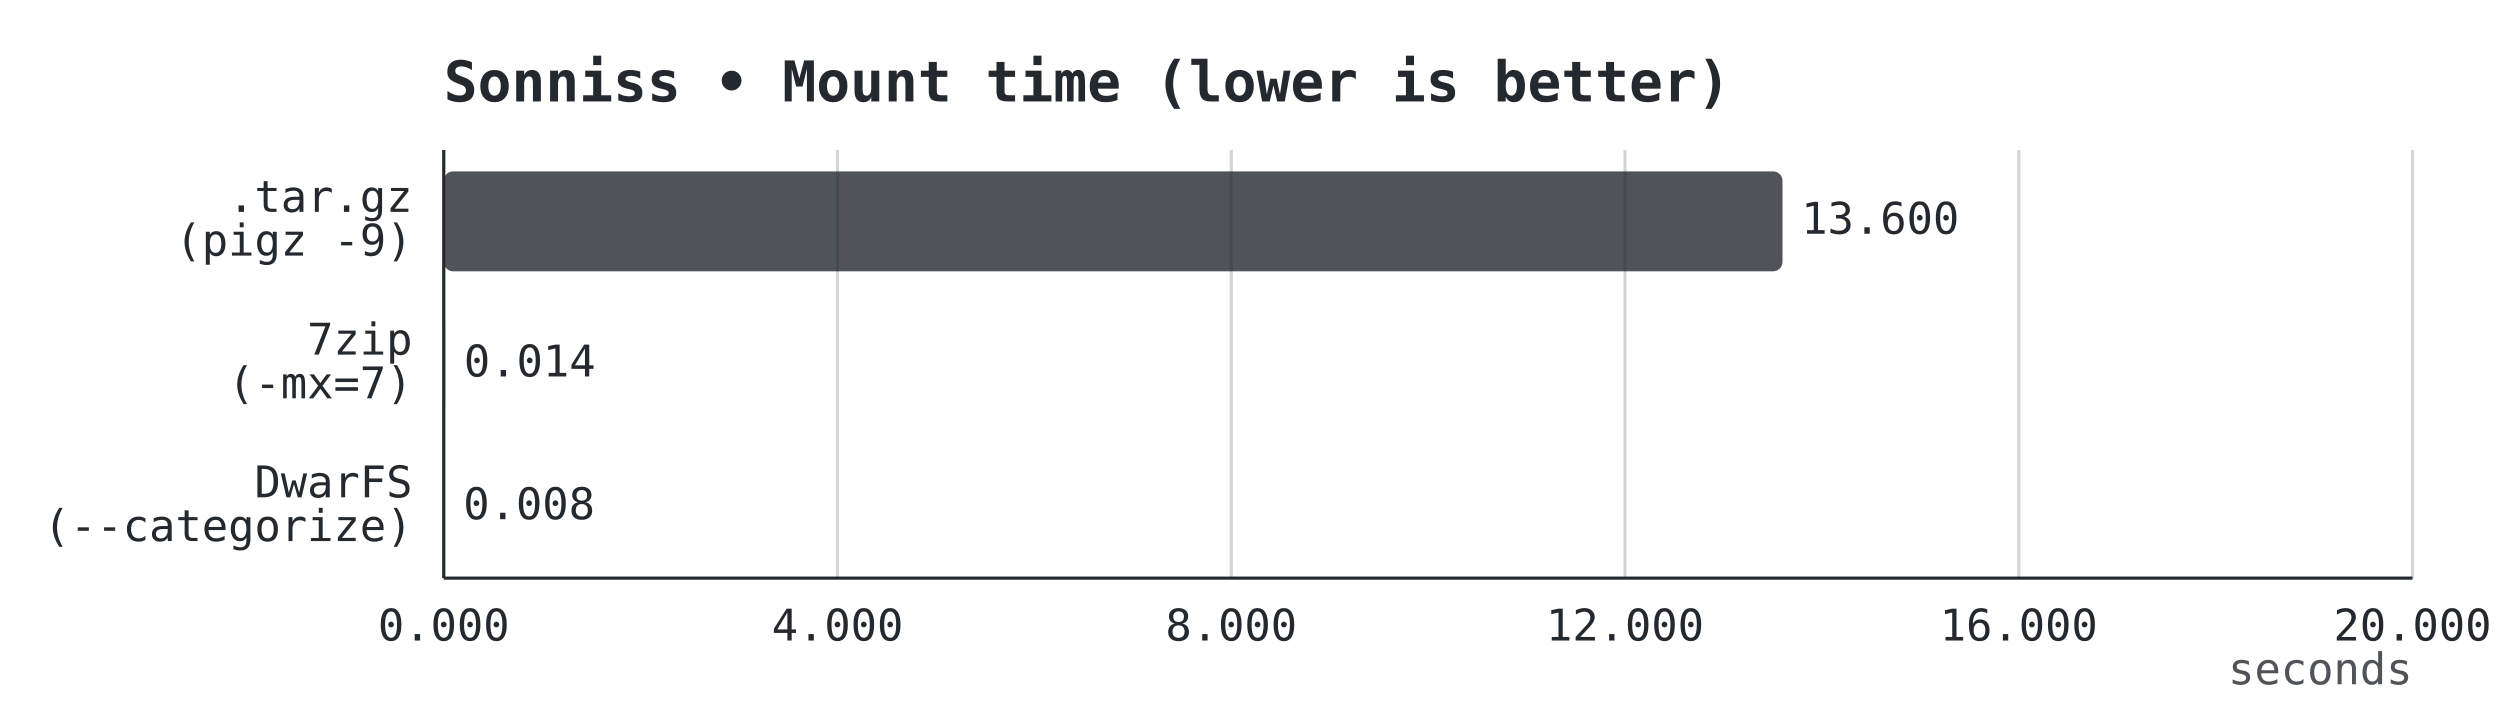
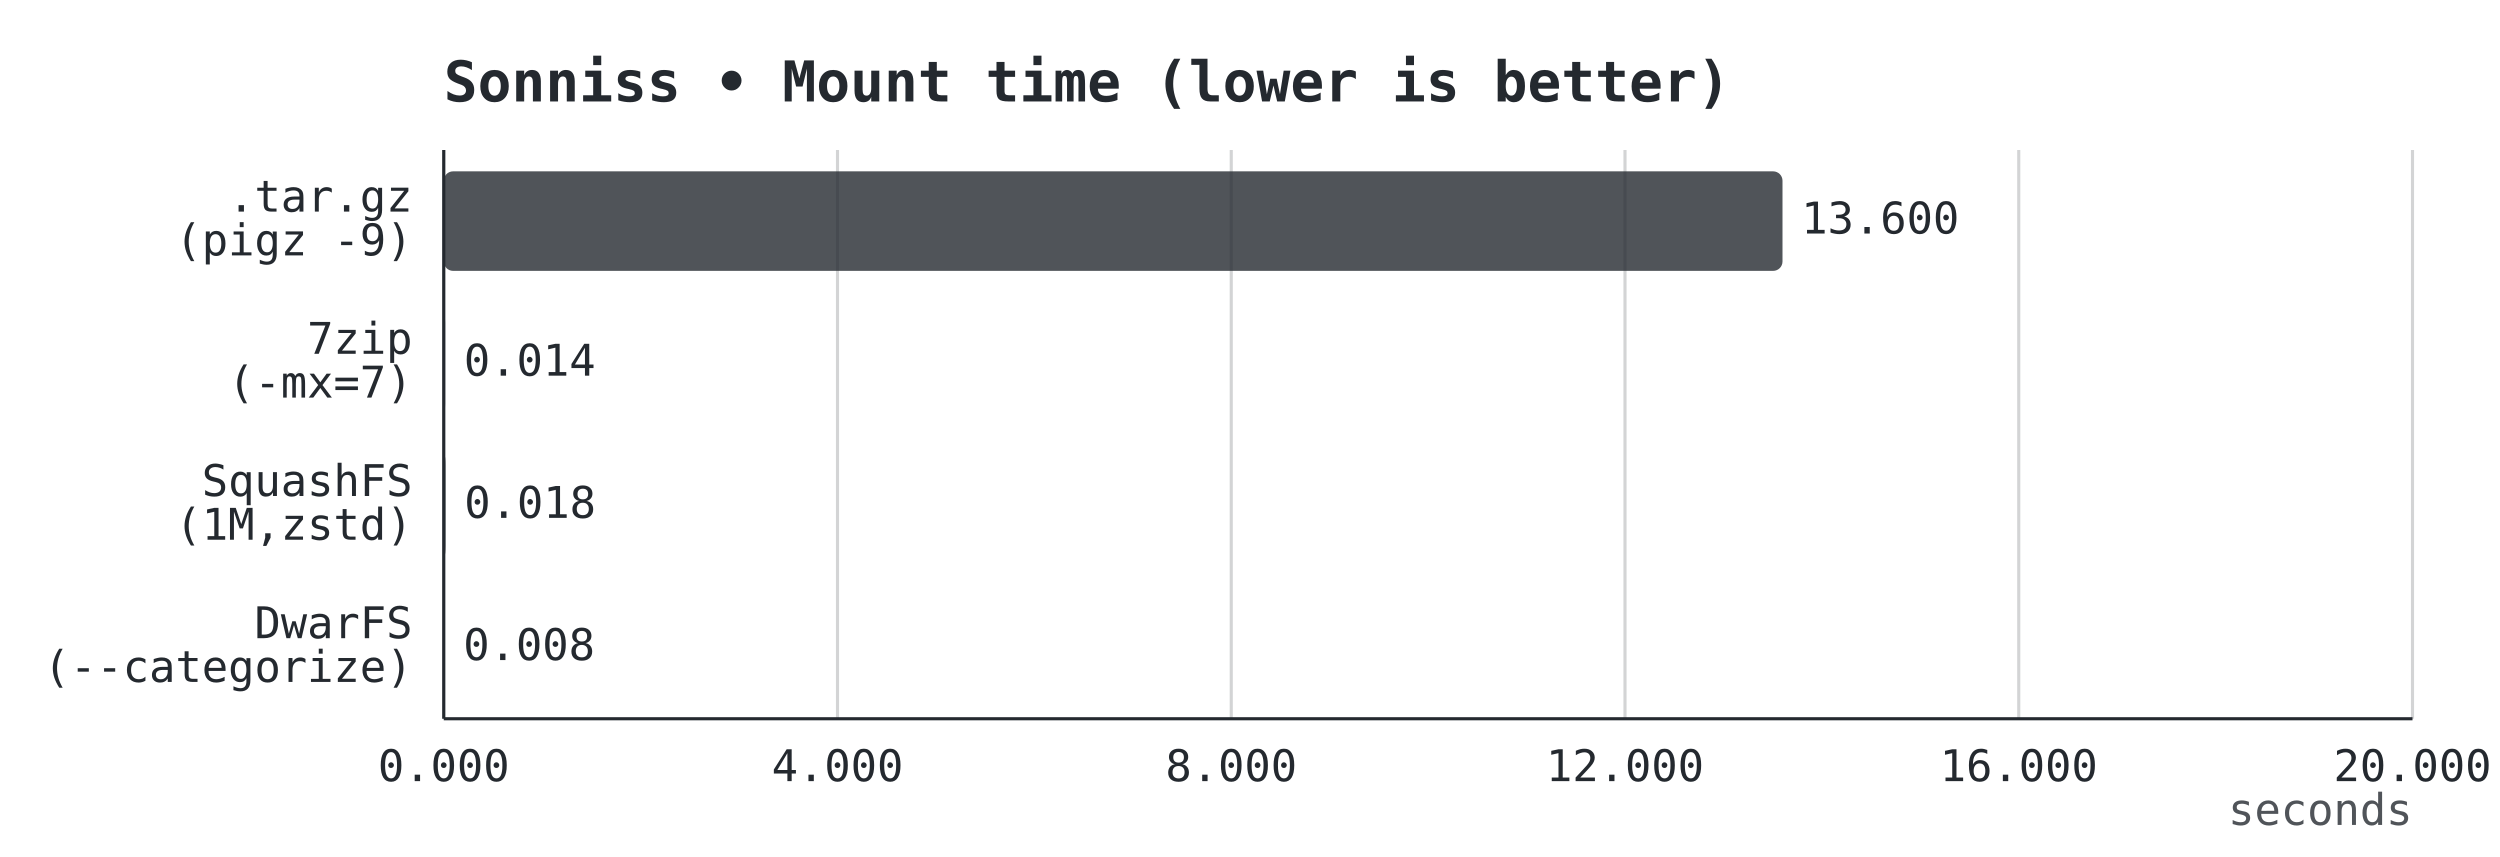
- <svg xmlns="http://www.w3.org/2000/svg" width="800" height="229" viewBox="0 0 800 229" role="img" aria-label="Sonniss • Mount time (lower is better)">
+ <svg xmlns="http://www.w3.org/2000/svg" width="800" height="274" viewBox="0 0 800 274" role="img" aria-label="Sonniss • Mount time (lower is better)">
  <style>
    :root {
      color: var(--fgColor-default, #24292f);
      font-family: ui-monospace, SFMono-Regular, Menlo, Consolas, monospace;
    }
    @media (prefers-color-scheme: dark) {
      :root { color: var(--fgColor-default, #c9d1d9); }
    }
    .t { fill: currentColor; font-size: 14px; dominant-baseline: middle; }
    .title { font-weight: 600; font-size: 18px; dominant-baseline: hanging; }
    .axis { stroke: currentColor; stroke-width: 1; }
    .grid { stroke: currentColor; stroke-width: 1; opacity: .2; }
    .bar { fill: currentColor; opacity: .8; }
    .unit { opacity: .8; font-size: 14px; }
  </style>
-   <rect x="0" y="0" width="800" height="229" fill="none" />
+   <rect x="0" y="0" width="800" height="274" fill="none" />
  <text x="142" y="20" class="t title">Sonniss • Mount time (lower is better)</text>
-   <line x1="142" y1="185" x2="772" y2="185" class="axis" />
-   <line x1="142" y1="48" x2="142" y2="185" class="axis" />
-   <line x1="142.00" y1="48" x2="142.00" y2="185" class="grid" />
-   <text x="142.00" y="201" class="t" text-anchor="middle">0.000</text>
-   <line x1="268.00" y1="48" x2="268.00" y2="185" class="grid" />
-   <text x="268.00" y="201" class="t" text-anchor="middle">4.000</text>
-   <line x1="394.00" y1="48" x2="394.00" y2="185" class="grid" />
-   <text x="394.00" y="201" class="t" text-anchor="middle">8.000</text>
-   <line x1="520.00" y1="48" x2="520.00" y2="185" class="grid" />
-   <text x="520.00" y="201" class="t" text-anchor="middle">12.000</text>
-   <line x1="646.00" y1="48" x2="646.00" y2="185" class="grid" />
-   <text x="646.00" y="201" class="t" text-anchor="middle">16.000</text>
-   <line x1="772.00" y1="48" x2="772.00" y2="185" class="grid" />
-   <text x="772.00" y="201" class="t" text-anchor="middle">20.000</text>
-   <text x="772" y="215" class="t unit" text-anchor="end">seconds</text>
-   <rect class="bar" x="142.00" y="54.85" width="428.40" height="31.97" rx="3" ry="3" />
-   <text x="132.00" y="63.83" class="t" text-anchor="end">.tar.gz</text>
-   <text x="132.00" y="77.83" class="t" text-anchor="end">(pigz -9)</text>
-   <text x="576.40" y="70.83" class="t">13.600</text>
-   <rect class="bar" x="142.00" y="100.52" width="0.44" height="31.97" rx="3" ry="3" />
-   <text x="132.00" y="109.50" class="t" text-anchor="end">7zip</text>
-   <text x="132.00" y="123.50" class="t" text-anchor="end">(-mx=7)</text>
-   <text x="148.44" y="116.50" class="t">0.014</text>
-   <rect class="bar" x="142.00" y="146.18" width="0.25" height="31.97" rx="3" ry="3" />
-   <text x="132.00" y="155.17" class="t" text-anchor="end">DwarFS</text>
-   <text x="132.00" y="169.17" class="t" text-anchor="end">(--categorize)</text>
-   <text x="148.25" y="162.17" class="t">0.008</text>
+   <line x1="142" y1="230" x2="772" y2="230" class="axis" />
+   <line x1="142" y1="48" x2="142" y2="230" class="axis" />
+   <line x1="142.00" y1="48" x2="142.00" y2="230" class="grid" />
+   <text x="142.00" y="246" class="t" text-anchor="middle">0.000</text>
+   <line x1="268.00" y1="48" x2="268.00" y2="230" class="grid" />
+   <text x="268.00" y="246" class="t" text-anchor="middle">4.000</text>
+   <line x1="394.00" y1="48" x2="394.00" y2="230" class="grid" />
+   <text x="394.00" y="246" class="t" text-anchor="middle">8.000</text>
+   <line x1="520.00" y1="48" x2="520.00" y2="230" class="grid" />
+   <text x="520.00" y="246" class="t" text-anchor="middle">12.000</text>
+   <line x1="646.00" y1="48" x2="646.00" y2="230" class="grid" />
+   <text x="646.00" y="246" class="t" text-anchor="middle">16.000</text>
+   <line x1="772.00" y1="48" x2="772.00" y2="230" class="grid" />
+   <text x="772.00" y="246" class="t" text-anchor="middle">20.000</text>
+   <text x="772" y="260" class="t unit" text-anchor="end">seconds</text>
+   <rect class="bar" x="142.00" y="54.83" width="428.40" height="31.85" rx="3" ry="3" />
+   <text x="132.00" y="63.75" class="t" text-anchor="end">.tar.gz</text>
+   <text x="132.00" y="77.75" class="t" text-anchor="end">(pigz -9)</text>
+   <text x="576.40" y="70.75" class="t">13.600</text>
+   <rect class="bar" x="142.00" y="100.33" width="0.44" height="31.85" rx="3" ry="3" />
+   <text x="132.00" y="109.25" class="t" text-anchor="end">7zip</text>
+   <text x="132.00" y="123.25" class="t" text-anchor="end">(-mx=7)</text>
+   <text x="148.44" y="116.25" class="t">0.014</text>
+   <rect class="bar" x="142.00" y="145.82" width="0.57" height="31.85" rx="3" ry="3" />
+   <text x="132.00" y="154.75" class="t" text-anchor="end">SquashFS</text>
+   <text x="132.00" y="168.75" class="t" text-anchor="end">(1M,zstd)</text>
+   <text x="148.57" y="161.75" class="t">0.018</text>
+   <rect class="bar" x="142.00" y="191.32" width="0.25" height="31.85" rx="3" ry="3" />
+   <text x="132.00" y="200.25" class="t" text-anchor="end">DwarFS</text>
+   <text x="132.00" y="214.25" class="t" text-anchor="end">(--categorize)</text>
+   <text x="148.25" y="207.25" class="t">0.008</text>
</svg>
